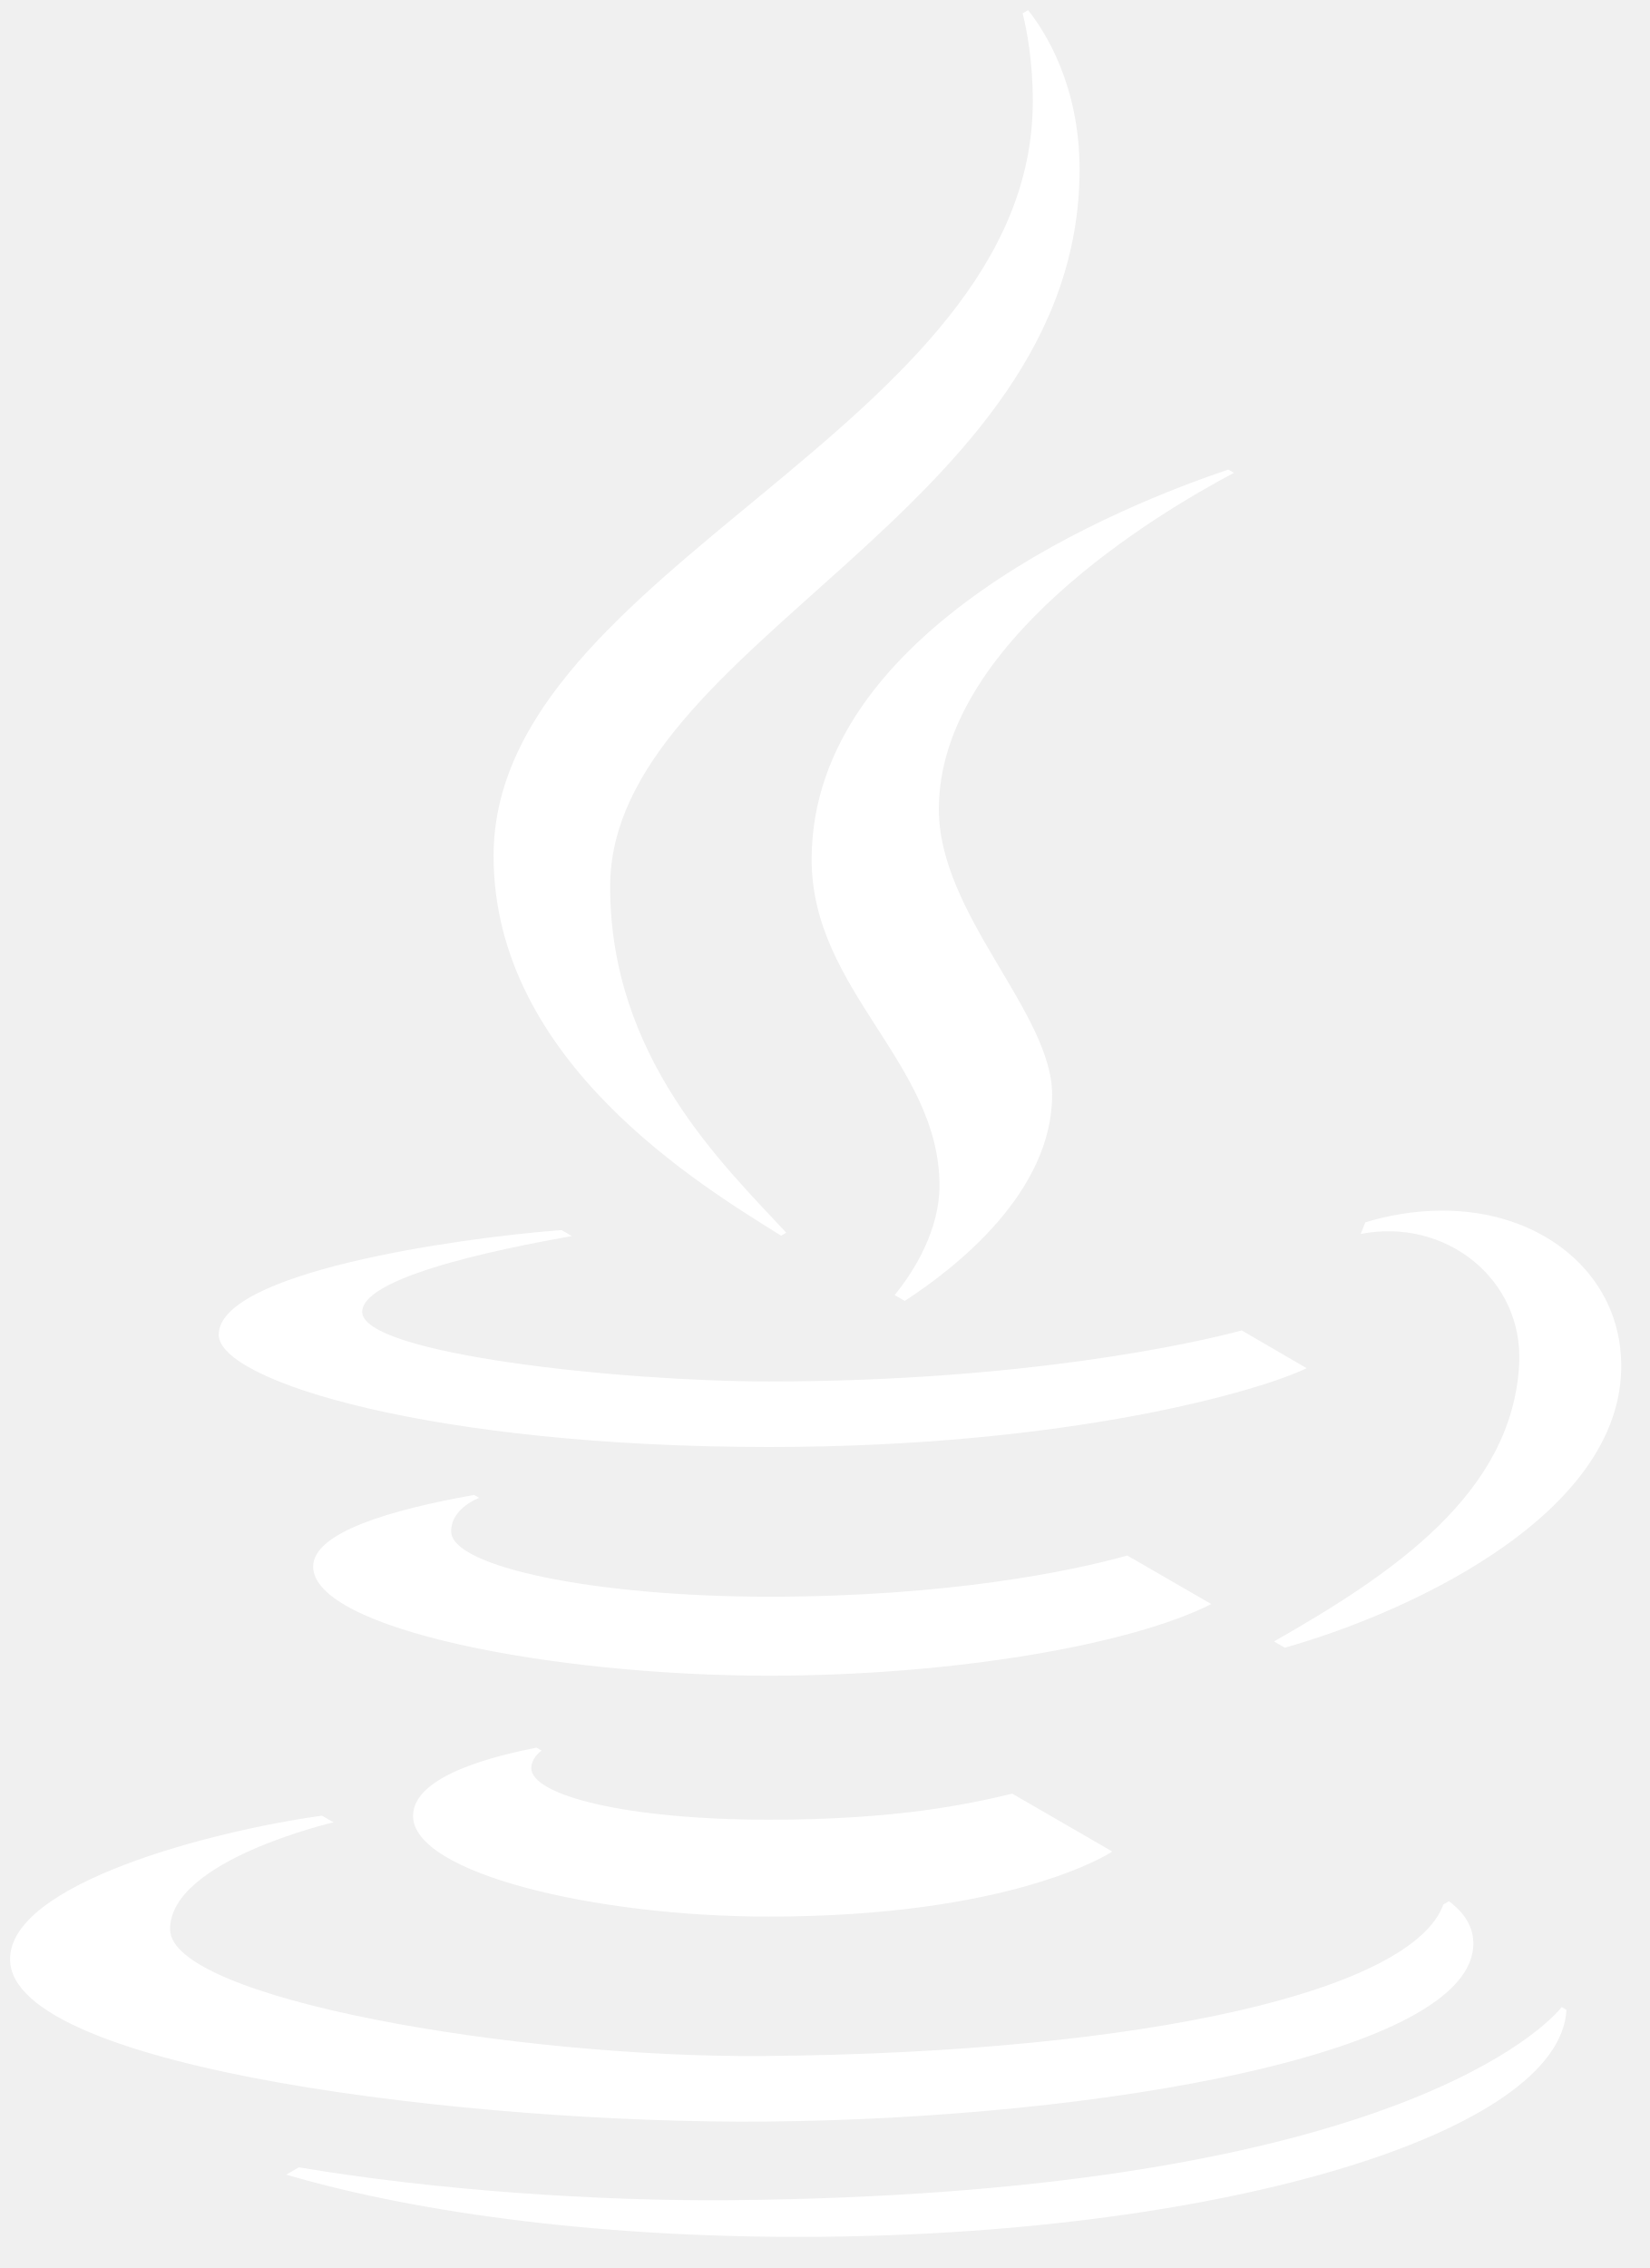
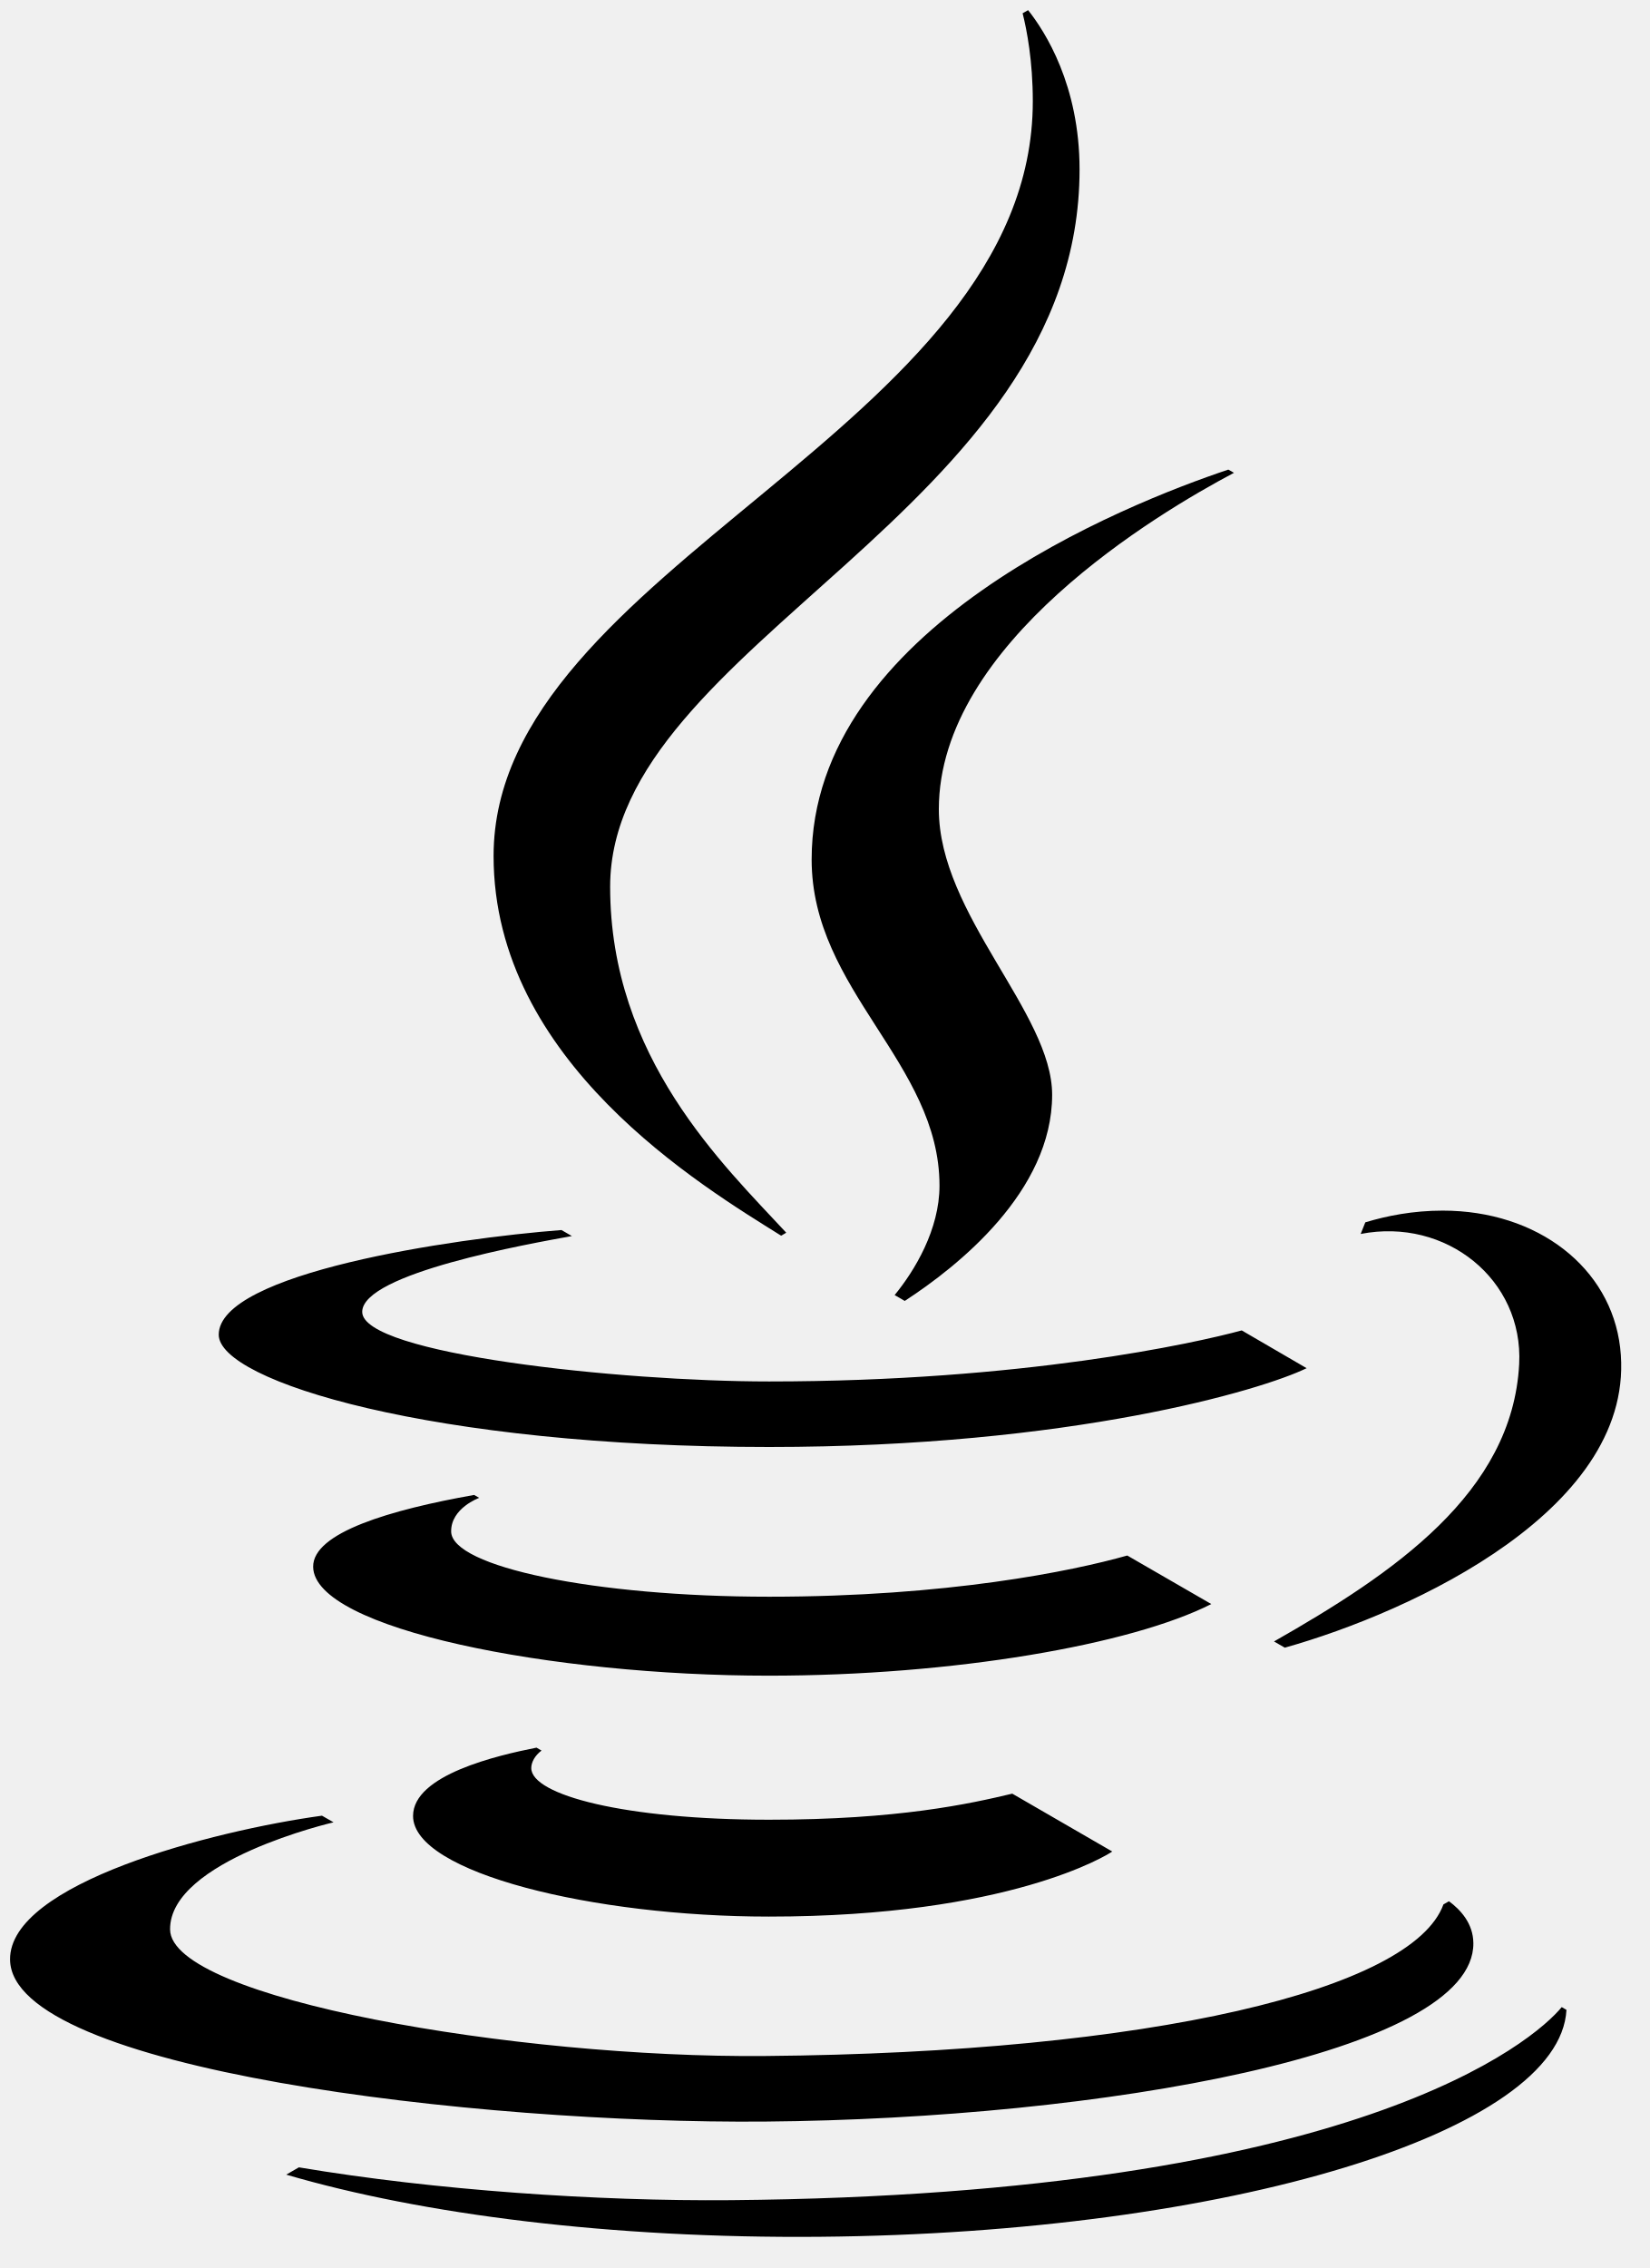
- <svg xmlns="http://www.w3.org/2000/svg" width="40" height="55" viewBox="0 0 40 55" fill="white">
-   <path d="M27.34 37.722C25.998 38.102 22.977 38.721 18.657 38.721C14.417 38.721 10.953 37.995 10.942 37.141C10.935 36.572 11.622 36.324 11.622 36.324L11.5 36.253C9.47 36.612 7.584 37.167 7.595 37.997C7.614 39.504 13.377 40.636 18.649 40.636C23.131 40.636 27.436 39.884 29.378 38.899L27.34 37.722ZM13.012 42.381C12.07 42.568 10.018 43.04 10.018 44.038C10.018 45.42 14.409 46.478 18.647 46.478C24.479 46.478 26.868 44.978 26.976 44.9L24.551 43.497C23.52 43.743 21.782 44.129 18.653 44.129C15.161 44.129 12.885 43.531 12.885 42.876C12.885 42.737 12.972 42.572 13.134 42.452L13.012 42.381ZM36.845 33.08C36.681 36.21 33.79 38.159 30.899 39.806L31.161 39.957C34.245 39.09 39.748 36.563 39.294 32.679C39.067 30.742 37.297 29.358 34.989 29.358C34.27 29.358 33.631 29.485 33.112 29.643L33.111 29.648L33.001 29.924C35.066 29.52 36.952 31.027 36.845 33.08V33.08ZM18.567 51.449C26.68 51.379 35.758 49.791 35.734 47.122C35.73 46.638 35.415 46.307 35.142 46.106L35.008 46.183C34.258 48.25 27.919 49.778 18.554 49.859C12.511 49.912 4.14 48.464 4.125 46.791C4.11 45.114 8.09 44.192 8.09 44.192L7.809 44.031C5.142 44.398 0.227 45.676 0.244 47.52C0.267 50.187 11.562 51.51 18.567 51.449V51.449ZM17.723 53.355C14.499 53.383 10.561 53.116 7.249 52.559L6.942 52.736C10.241 53.703 14.835 54.287 19.883 54.243C29.796 54.157 37.833 51.699 37.992 48.74L37.877 48.673C37.213 49.484 32.925 53.222 17.723 53.355V53.355ZM5.305 32.367C5.305 30.871 10.977 30.032 13.618 29.829L13.87 29.975C12.855 30.159 8.785 30.877 8.785 31.814C8.785 32.833 15.028 33.501 18.652 33.501C24.806 33.501 28.99 32.57 30.116 32.263L31.69 33.179C30.612 33.707 25.983 35.09 18.652 35.09C10.504 35.09 5.305 33.496 5.305 32.367" fill="white" />
-   <path d="M29.928 11.466L29.791 11.388C27.313 12.218 19.685 15.229 19.685 20.843C19.685 24.018 22.786 25.776 22.786 28.753C22.786 29.816 22.186 30.811 21.698 31.406L21.943 31.548C23.234 30.709 25.518 28.893 25.518 26.548C25.518 24.562 22.77 22.177 22.77 19.624C22.77 15.602 28.073 12.447 29.928 11.466V11.466ZM26.183 4.109C26.183 12.417 14.798 15.596 14.798 21.503C14.798 25.65 17.547 28.25 19.069 29.894L18.945 29.966C17.024 28.764 11.971 25.745 11.971 20.757C11.971 13.755 25.049 10.409 25.049 2.456C25.049 1.477 24.904 0.727 24.802 0.322L24.935 0.246C25.349 0.767 26.183 2.069 26.183 4.109" fill="white" />
+ <svg xmlns="http://www.w3.org/2000/svg" viewBox="0 0 40 55">
+   <path d="M27.34 37.722C25.998 38.102 22.977 38.721 18.657 38.721C14.417 38.721 10.953 37.995 10.942 37.141C10.935 36.572 11.622 36.324 11.622 36.324L11.5 36.253C9.47 36.612 7.584 37.167 7.595 37.997C7.614 39.504 13.377 40.636 18.649 40.636C23.131 40.636 27.436 39.884 29.378 38.899L27.34 37.722ZM13.012 42.381C12.07 42.568 10.018 43.04 10.018 44.038C10.018 45.42 14.409 46.478 18.647 46.478C24.479 46.478 26.868 44.978 26.976 44.9L24.551 43.497C23.52 43.743 21.782 44.129 18.653 44.129C15.161 44.129 12.885 43.531 12.885 42.876C12.885 42.737 12.972 42.572 13.134 42.452L13.012 42.381ZM36.845 33.08C36.681 36.21 33.79 38.159 30.899 39.806L31.161 39.957C34.245 39.09 39.748 36.563 39.294 32.679C39.067 30.742 37.297 29.358 34.989 29.358C34.27 29.358 33.631 29.485 33.112 29.643L33.111 29.648L33.001 29.924C35.066 29.52 36.952 31.027 36.845 33.08V33.08ZM18.567 51.449C26.68 51.379 35.758 49.791 35.734 47.122C35.73 46.638 35.415 46.307 35.142 46.106L35.008 46.183C34.258 48.25 27.919 49.778 18.554 49.859C12.511 49.912 4.14 48.464 4.125 46.791C4.11 45.114 8.09 44.192 8.09 44.192L7.809 44.031C5.142 44.398 0.227 45.676 0.244 47.52C0.267 50.187 11.562 51.51 18.567 51.449V51.449ZM17.723 53.355C14.499 53.383 10.561 53.116 7.249 52.559L6.942 52.736C10.241 53.703 14.835 54.287 19.883 54.243C29.796 54.157 37.833 51.699 37.992 48.74L37.877 48.673C37.213 49.484 32.925 53.222 17.723 53.355V53.355ZM5.305 32.367C5.305 30.871 10.977 30.032 13.618 29.829L13.87 29.975C12.855 30.159 8.785 30.877 8.785 31.814C8.785 32.833 15.028 33.501 18.652 33.501C24.806 33.501 28.99 32.57 30.116 32.263L31.69 33.179C30.612 33.707 25.983 35.09 18.652 35.09C10.504 35.09 5.305 33.496 5.305 32.367" />
+   <path d="M29.928 11.466L29.791 11.388C27.313 12.218 19.685 15.229 19.685 20.843C19.685 24.018 22.786 25.776 22.786 28.753C22.786 29.816 22.186 30.811 21.698 31.406L21.943 31.548C23.234 30.709 25.518 28.893 25.518 26.548C25.518 24.562 22.77 22.177 22.77 19.624C22.77 15.602 28.073 12.447 29.928 11.466V11.466ZM26.183 4.109C26.183 12.417 14.798 15.596 14.798 21.503C14.798 25.65 17.547 28.25 19.069 29.894L18.945 29.966C17.024 28.764 11.971 25.745 11.971 20.757C11.971 13.755 25.049 10.409 25.049 2.456C25.049 1.477 24.904 0.727 24.802 0.322L24.935 0.246C25.349 0.767 26.183 2.069 26.183 4.109" />
</svg>
